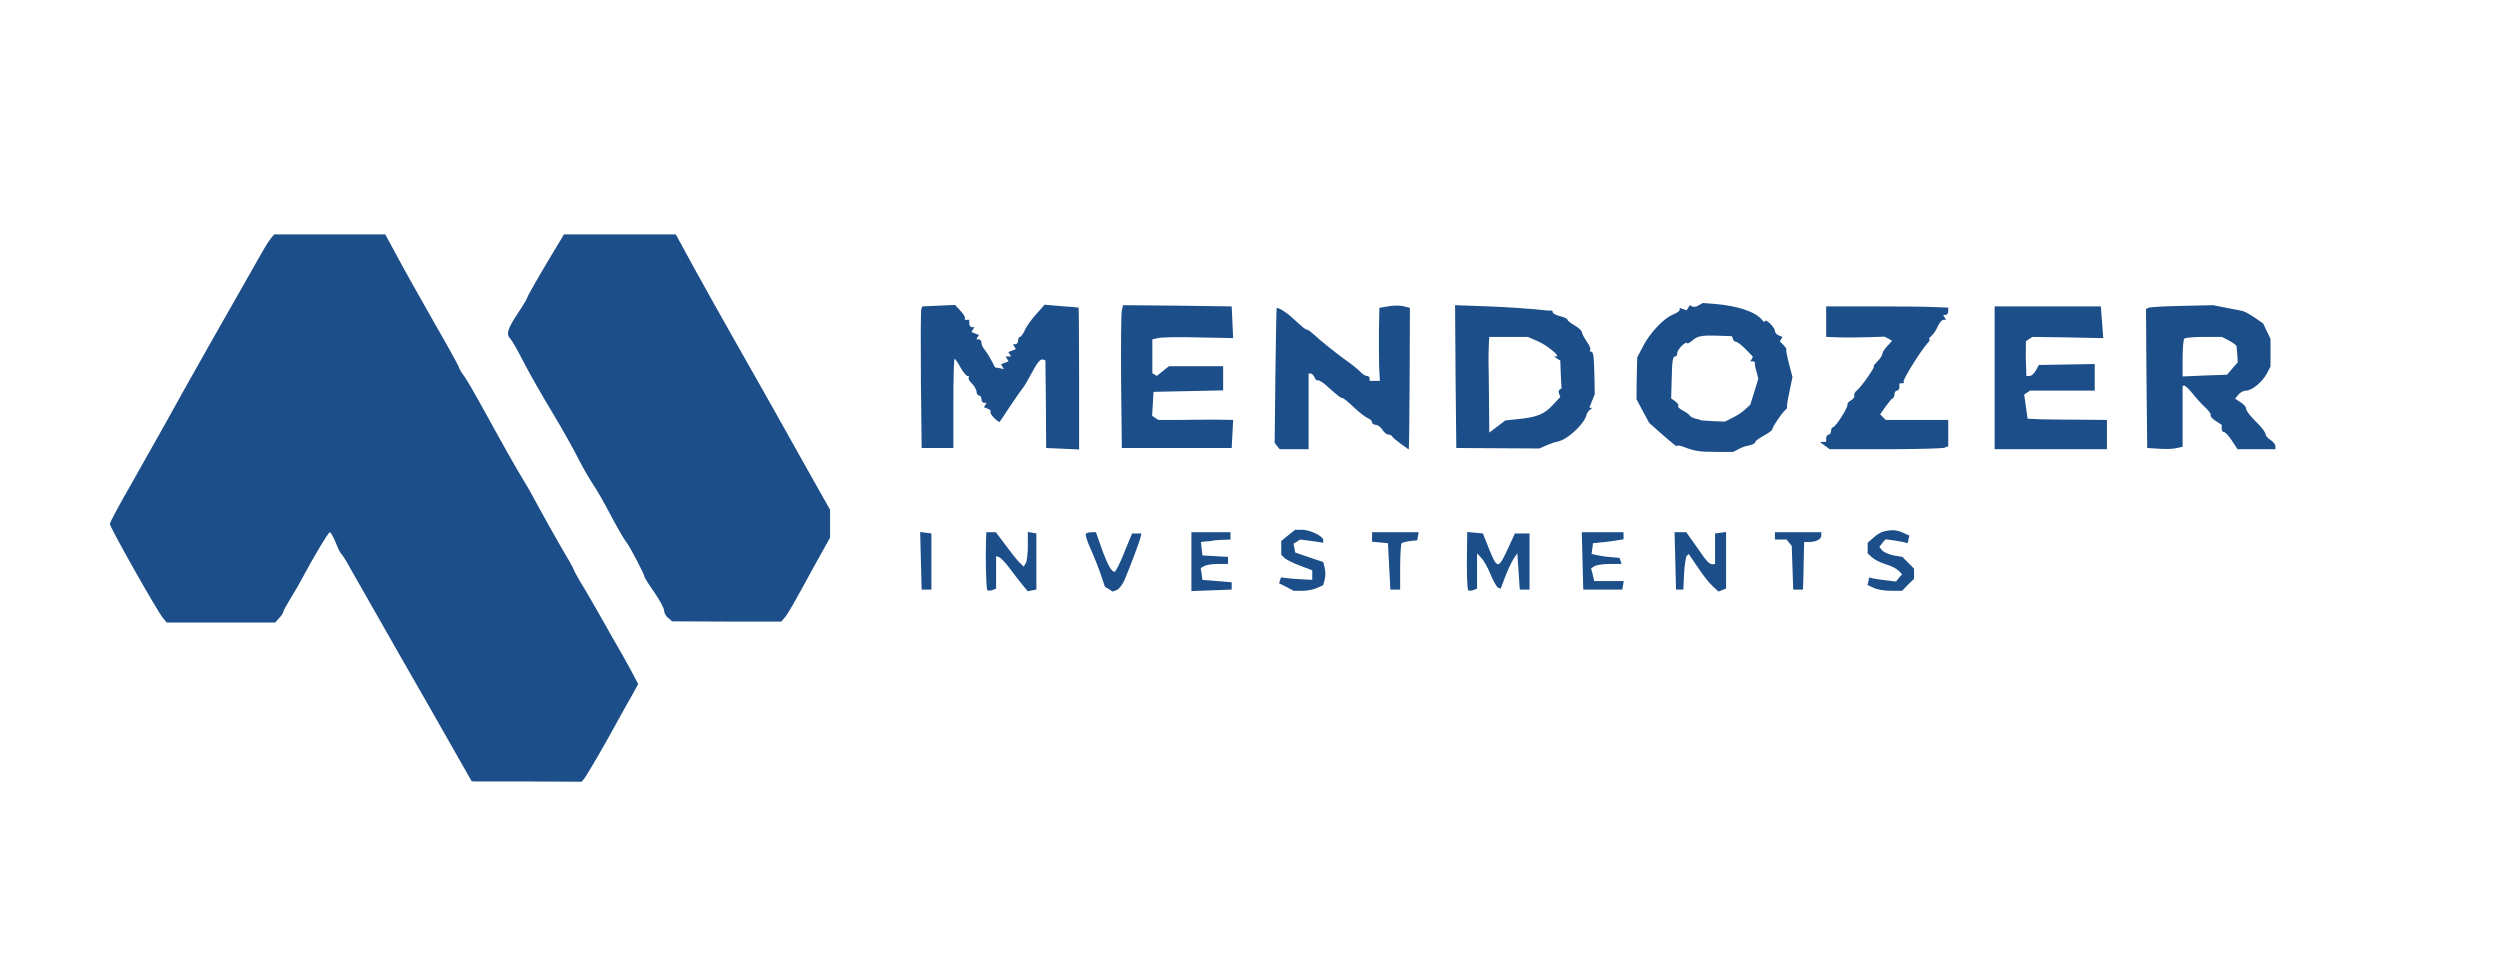
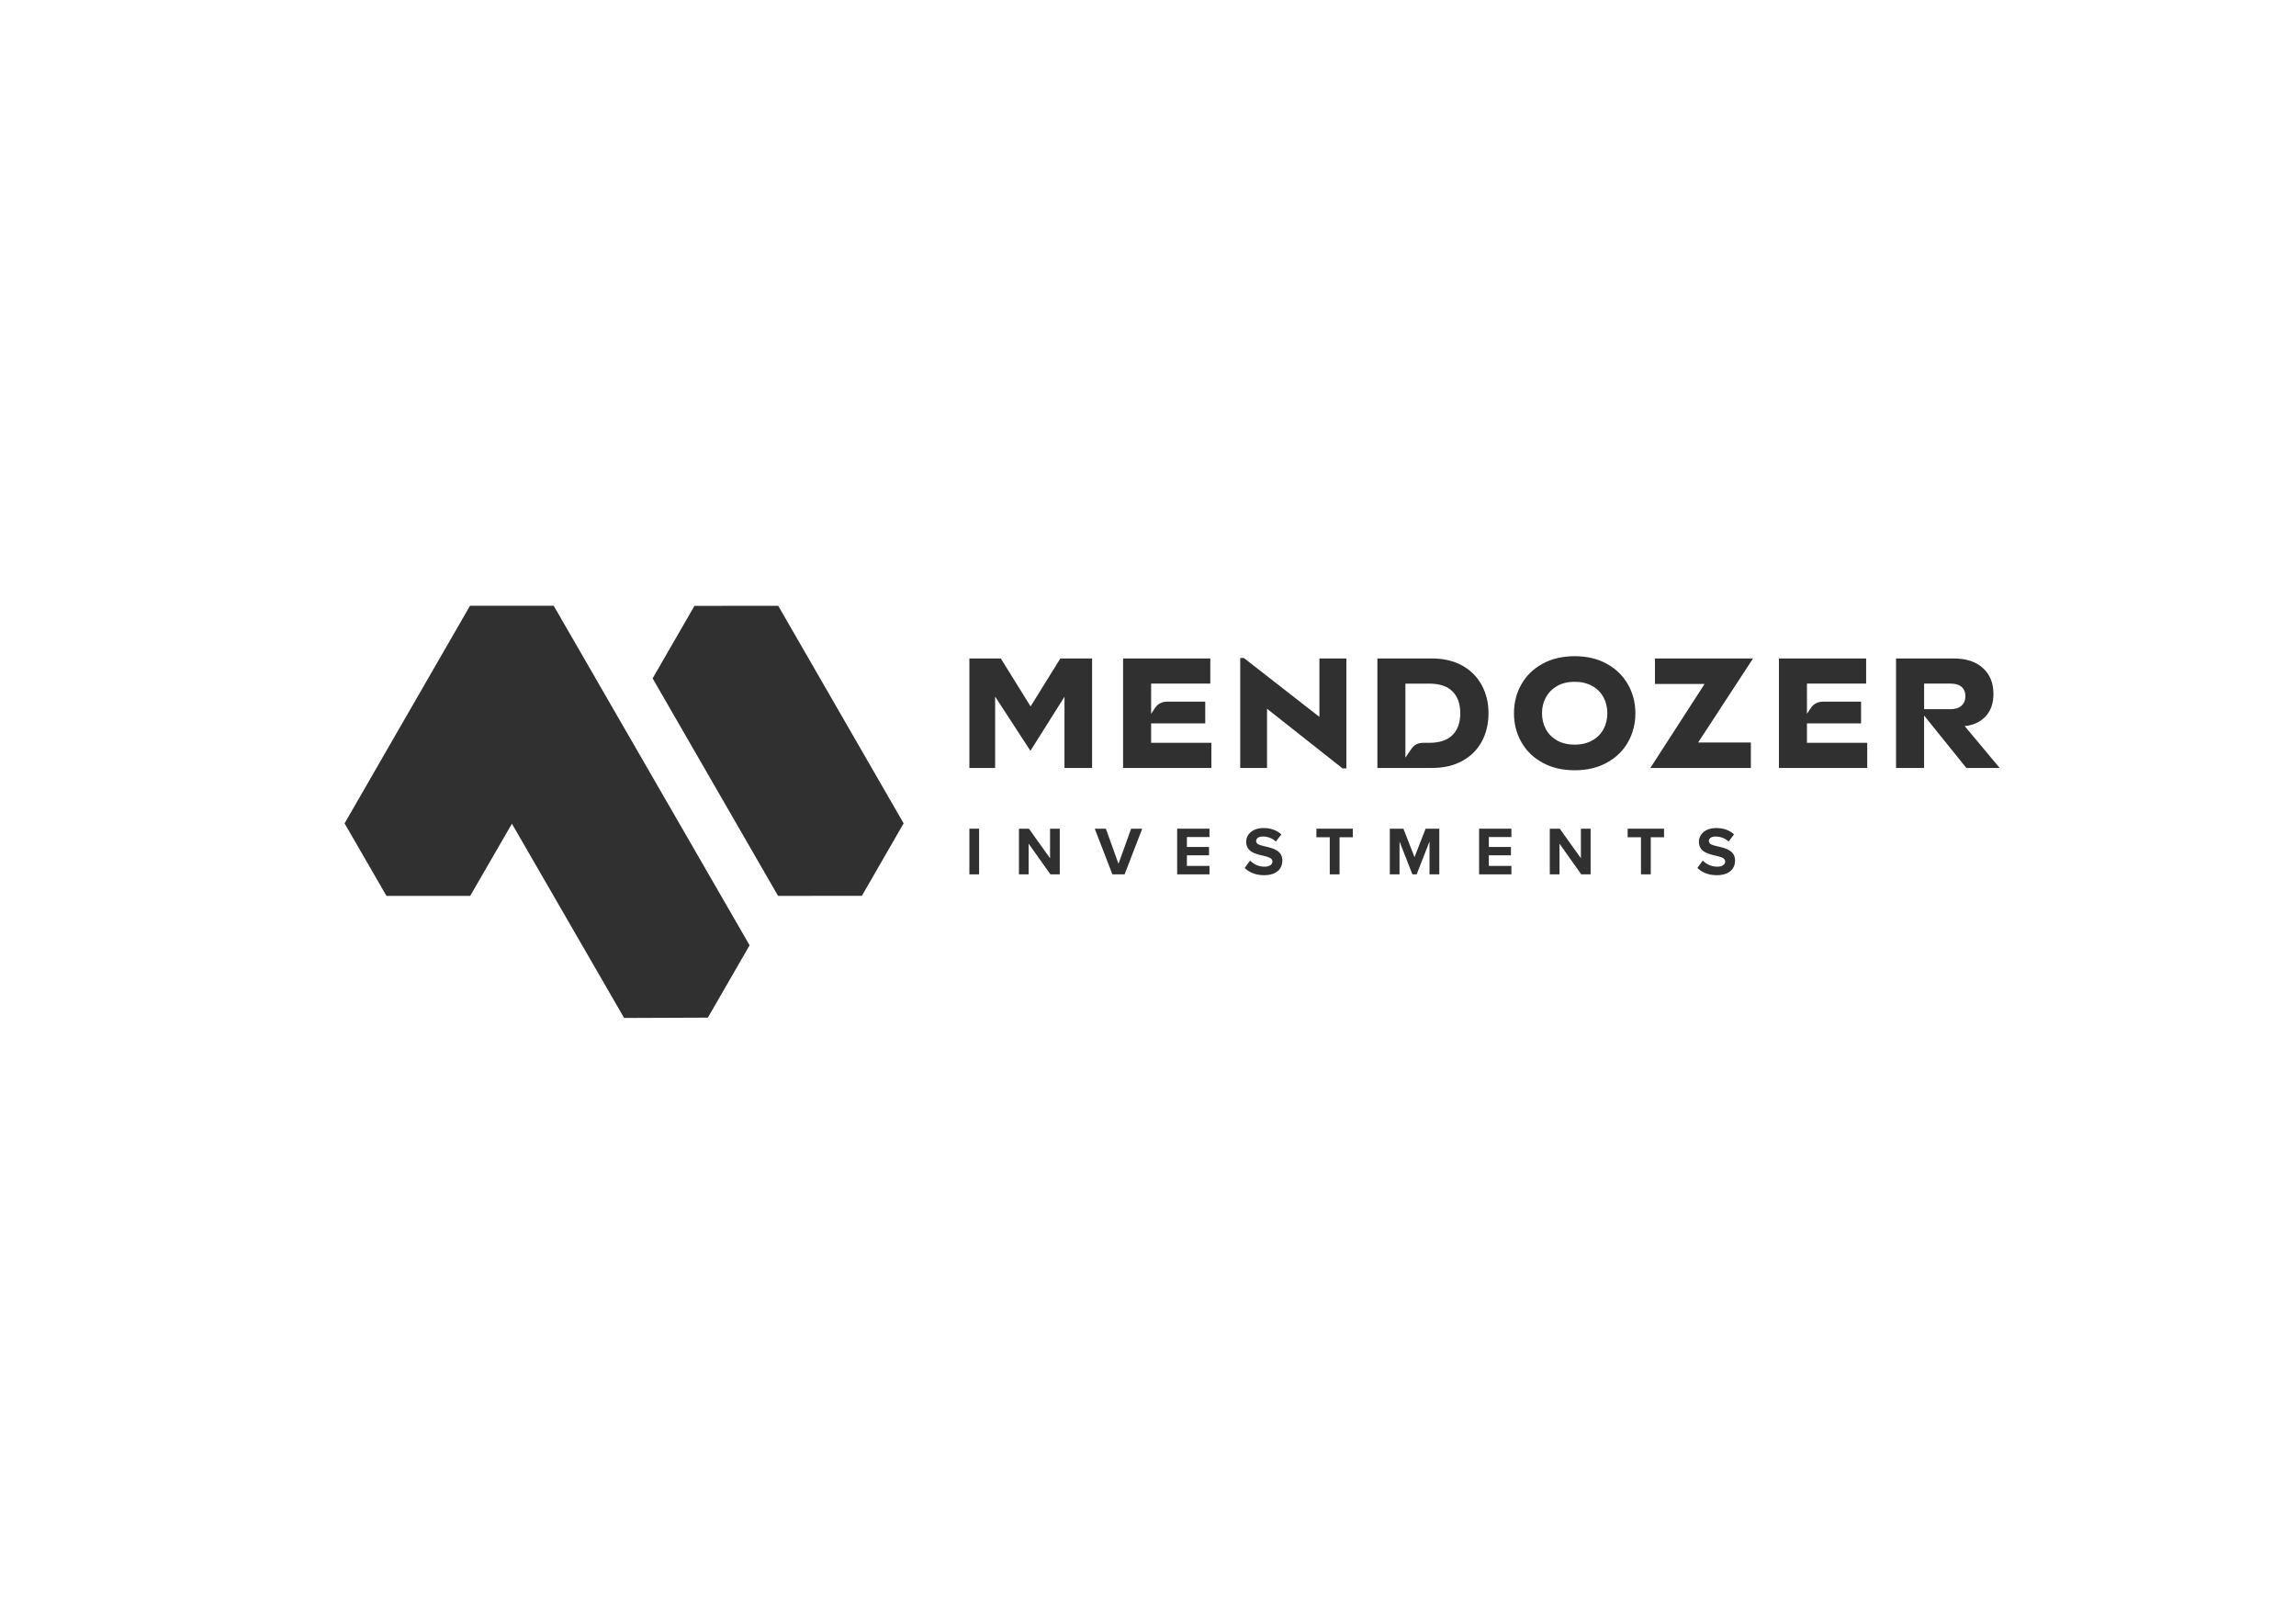
- <svg xmlns="http://www.w3.org/2000/svg" viewBox="0 0 1024 401" width="1024" height="401">
-   <g fill="#1C4E89" stroke="none">
-     <g transform="translate(0,401) scale(0.1,-0.1)">
-       <path d="M1109 3033 c-8 -10 -20 -29 -28 -43 -122 -213 -353 -621 -401 -710 -26 -47 -88 -157 -138 -245 -51 -88 -92 -165 -92 -171 0 -14 196 -361 218 -386 l15 -18 222 0 222 0 16 18 c10 10 17 22 17 25 0 4 12 26 26 49 14 23 37 61 50 86 48 90 109 192 115 192 4 0 14 -19 24 -42 9 -24 20 -45 24 -48 4 -3 21 -30 37 -60 17 -30 100 -176 185 -325 85 -148 190 -332 233 -408 l78 -137 17 -1 c9 0 110 0 225 0 l208 -1 8 9 c9 8 96 158 147 253 17 30 41 74 54 96 l23 42 -12 23 c-6 13 -31 58 -54 99 -24 41 -57 99 -73 128 -17 30 -51 90 -77 134 -27 43 -48 82 -48 85 0 3 -24 46 -54 96 -29 51 -69 121 -88 157 -19 36 -48 88 -65 115 -28 46 -73 125 -178 316 -23 42 -51 90 -63 107 -12 16 -22 33 -22 37 0 4 -47 89 -104 188 -57 100 -125 221 -151 270 l-47 87 -227 0 -228 0 -14 -17z M2297 3028 c-65 -106 -137 -231 -137 -236 0 -4 -18 -34 -40 -67 -41 -61 -47 -84 -31 -101 6 -5 28 -43 49 -84 39 -74 61 -114 156 -273 26 -45 62 -109 78 -142 17 -33 43 -78 58 -100 15 -22 48 -80 74 -130 26 -49 54 -97 61 -105 13 -15 75 -133 75 -143 0 -3 18 -32 40 -63 22 -32 40 -65 40 -74 0 -10 7 -24 17 -31 l16 -14 224 -1 223 0 13 15 c15 17 35 53 128 223 l59 106 0 57 0 57 -97 172 c-53 94 -107 191 -121 216 -49 87 -60 107 -164 290 -58 102 -138 245 -178 318 l-72 132 -229 0 -229 0 -13 -22z" />
-     </g>
-     <g transform="translate(0,401) scale(0.1,-0.1)">
-       <path d="M6957 2759 c-9 -6 -21 -8 -26 -4 l-10 5 -6 -11 -7 -10 -14 5 -14 5 0 -8 c0 -5 -13 -14 -29 -20 -38 -16 -94 -76 -122 -131 l-23 -44 -2 -86 -1 -85 26 -49 26 -48 45 -40 c58 -51 70 -60 70 -54 0 3 12 1 28 -5 44 -17 63 -20 134 -20 l67 0 18 9 c10 6 23 11 28 13 6 1 18 4 28 7 9 2 17 8 17 12 0 4 16 15 35 26 19 10 35 22 35 27 0 9 41 69 53 78 5 3 8 9 7 13 -2 4 3 32 10 64 l12 58 -15 57 c-8 31 -13 57 -10 57 2 0 -3 7 -11 16 l-16 16 6 9 5 9 -15 6 c-9 3 -16 12 -16 19 0 14 -40 53 -40 39 0 -5 -6 -2 -13 6 -26 33 -99 57 -192 65 l-50 4 -18 -10z m141 -137 c2 -7 8 -12 13 -12 5 0 23 -14 40 -31 l29 -30 -5 -10 -6 -9 10 0 c6 0 10 -3 9 -7 -1 -5 2 -21 7 -36 l7 -28 -16 -53 -17 -54 -22 -20 c-12 -11 -35 -26 -52 -34 l-30 -15 -50 2 c-27 2 -50 3 -50 4 0 2 -9 4 -19 6 -10 2 -22 8 -25 13 -3 5 -17 15 -29 21 -13 7 -21 15 -18 18 3 3 -2 12 -12 19 l-17 12 2 69 c2 87 4 103 15 103 4 0 8 6 8 13 0 8 9 22 20 32 11 10 20 14 20 10 0 -4 8 -1 18 7 24 22 39 25 106 23 l60 -2 4 -11z M3774 2745 c-3 -6 -3 -136 -2 -290 l3 -280 65 0 65 0 0 183 c0 100 2 182 5 182 3 0 14 -16 24 -35 11 -19 24 -35 29 -35 6 0 8 -3 5 -6 -4 -3 2 -14 13 -25 10 -10 19 -26 19 -34 0 -8 5 -15 10 -15 6 0 10 -7 10 -15 0 -8 5 -15 11 -15 l10 0 -5 -9 -6 -9 16 -6 c9 -4 14 -9 11 -12 -3 -3 4 -15 15 -26 11 -11 21 -18 22 -16 2 1 22 32 46 68 24 36 46 67 49 70 3 3 17 25 30 50 31 58 42 71 54 67 l9 -3 2 -179 1 -180 68 -3 67 -3 0 291 c0 159 -1 290 -2 290 -2 1 -34 3 -71 6 l-68 6 -34 -38 c-19 -21 -41 -51 -47 -66 -7 -15 -16 -28 -20 -28 -5 0 -8 -7 -8 -15 0 -8 -5 -15 -11 -15 l-10 0 6 -10 6 -10 -15 -6 -16 -6 6 -9 5 -9 -11 0 -11 0 6 -10 6 -10 -15 -6 -16 -6 6 -10 6 -10 -18 4 -18 3 -16 30 c-8 16 -21 35 -27 43 -7 7 -13 20 -13 28 0 8 -5 14 -11 14 l-10 0 5 9 6 9 -16 6 -15 6 6 10 6 10 -10 0 c-6 0 -11 7 -11 15 l0 15 -12 0 c-6 0 -9 3 -6 6 3 3 -4 16 -17 30 l-23 25 -67 -3 -67 -3 -4 -10z M4595 2738 c-3 -13 -4 -144 -3 -293 l3 -270 225 0 225 0 3 58 3 57 -63 1 c-35 0 -103 0 -153 -1 l-90 0 -13 8 -13 9 3 49 3 49 143 3 142 3 0 49 0 50 -111 0 -111 0 -25 -20 -25 -20 -9 6 -9 5 0 69 0 70 23 5 c12 4 87 5 165 3 l143 -3 -3 65 -3 65 -222 3 -223 2 -5 -22z M5673 2753 l-23 -4 -2 -97 c0 -53 0 -121 1 -149 l3 -53 -21 0 -21 0 0 10 c0 6 -5 10 -11 10 -7 0 -19 8 -28 18 -9 9 -32 28 -52 42 -40 28 -112 86 -141 113 -10 9 -21 17 -25 17 -6 0 -11 4 -65 53 -23 21 -56 40 -59 34 -1 -1 -3 -125 -5 -276 l-3 -275 10 -13 11 -13 59 0 59 0 0 155 0 155 9 0 c5 0 11 -7 15 -15 3 -8 9 -14 13 -13 4 2 18 -6 31 -17 54 -48 62 -55 70 -55 4 0 26 -17 47 -38 22 -21 48 -41 58 -45 9 -3 17 -11 17 -17 0 -5 7 -10 15 -10 8 0 20 -9 27 -20 7 -11 18 -20 25 -20 6 0 13 -3 15 -7 2 -5 18 -18 36 -31 l32 -23 1 18 c1 10 2 140 3 290 l1 272 -20 5 c-22 6 -47 6 -82 -1z M5962 2467 l3 -292 170 -1 170 -1 32 14 c18 7 34 13 35 12 2 0 12 3 23 7 39 16 96 72 103 104 2 8 9 18 15 22 7 4 9 8 5 8 l-8 0 11 28 11 27 -1 65 c-2 92 -4 110 -15 110 -5 0 -6 3 -3 6 4 4 -2 19 -13 34 -11 16 -20 33 -20 38 0 6 -13 19 -30 29 -16 9 -30 20 -30 24 0 4 -13 10 -30 14 -16 4 -30 11 -30 16 0 5 -3 8 -7 7 -5 -1 -33 1 -63 5 -30 3 -117 9 -193 12 l-137 5 2 -293z m333 147 c38 -15 98 -64 80 -64 l-10 0 13 -9 13 -8 2 -57 3 -57 -8 -5 c-4 -3 -5 -10 -2 -17 l5 -13 -28 -30 c-37 -41 -67 -53 -148 -61 l-49 -5 -33 -25 -33 -25 -1 128 c-1 71 -1 143 -2 159 0 17 0 47 1 68 l2 37 79 0 79 0 37 -16z M7480 2693 l0 -63 58 -2 c31 -1 85 0 119 1 l62 2 16 -8 15 -9 -20 -22 c-11 -11 -20 -26 -20 -32 0 -5 -9 -19 -20 -30 -11 -11 -18 -20 -15 -20 8 0 -50 -84 -69 -99 -9 -7 -13 -17 -11 -22 3 -4 -3 -12 -12 -18 -10 -5 -17 -13 -16 -18 4 -11 -49 -93 -59 -93 -4 0 -8 -7 -8 -15 0 -8 -4 -15 -10 -15 -5 0 -10 -7 -10 -15 l0 -15 -12 0 -13 -1 19 -14 20 -15 227 0 c125 0 234 3 243 6 l16 6 0 54 0 54 -128 0 -128 0 -12 12 -11 11 22 31 c12 17 25 33 29 34 4 2 8 10 8 18 0 8 5 14 10 14 6 0 10 7 10 15 l0 15 12 0 c6 0 9 3 5 6 -5 6 67 123 97 157 9 9 13 17 9 17 -5 0 -1 6 7 13 8 7 21 24 27 40 7 15 17 27 23 27 l11 0 -6 10 -6 10 10 0 c6 0 11 7 11 15 l0 15 -52 2 c-29 2 -142 3 -250 3 l-198 0 0 -62z M8170 2463 l0 -293 230 0 230 0 0 60 0 60 -122 1 c-68 0 -141 1 -163 2 l-40 2 -7 50 -7 49 12 8 12 8 133 0 132 0 0 55 0 54 -115 -2 -114 -2 -12 -22 c-7 -13 -18 -23 -26 -23 l-13 0 -1 33 c-1 17 -2 49 -1 71 l0 38 13 9 14 9 145 -2 145 -3 -5 65 -5 65 -217 0 -218 0 0 -292z M8799 2749 l-9 -5 2 -285 3 -284 49 -3 c27 -2 60 -1 73 3 l23 5 0 125 0 125 8 0 c4 0 18 -14 32 -31 14 -18 37 -43 52 -57 15 -14 25 -28 23 -32 -3 -4 6 -15 20 -24 l25 -16 0 -15 c0 -8 4 -15 10 -15 5 0 20 -16 32 -35 l23 -35 78 0 77 0 0 13 c0 7 -9 18 -20 25 -11 7 -20 17 -20 23 0 6 -12 23 -27 39 -38 37 -53 57 -53 68 0 5 -10 16 -22 24 l-23 15 14 17 c7 9 21 16 31 16 24 0 67 36 85 70 l15 29 0 56 0 57 -15 31 -15 32 -36 25 c-20 13 -41 25 -48 26 -6 2 -36 7 -66 13 l-55 11 -128 -3 c-71 -1 -133 -5 -138 -8z m331 -134 c17 -9 30 -19 31 -23 0 -4 2 -20 3 -36 l2 -30 -22 -25 -22 -26 -91 -3 -91 -4 0 74 c0 41 3 78 7 81 3 4 40 7 80 7 l74 0 29 -15z" />
-     </g>
-     <g transform="translate(0,401) scale(0.1,-0.1)">
-       <path d="M5276 1817 l-28 -23 0 -28 0 -28 13 -13 c8 -8 37 -22 64 -32 l50 -19 0 -19 0 -20 -40 2 c-22 1 -51 3 -64 5 l-24 3 -4 -12 -4 -12 30 -15 30 -16 35 0 c19 0 47 5 61 12 l25 11 6 24 c4 13 3 34 0 47 l-6 24 -57 19 -58 20 -3 18 -4 18 14 8 13 9 48 -6 47 -7 0 11 c0 16 -54 42 -87 42 l-28 0 -29 -23z M7715 1833 c-11 -3 -30 -14 -42 -26 l-23 -20 0 -22 0 -22 19 -17 c10 -9 35 -21 54 -27 20 -5 43 -17 52 -25 l16 -16 -13 -15 -12 -15 -41 5 c-22 2 -46 6 -54 8 l-15 4 -3 -16 -4 -15 26 -12 c14 -7 46 -12 71 -12 l45 0 24 25 25 24 0 21 0 21 -24 24 -24 24 -36 6 c-19 4 -40 13 -47 21 l-11 14 12 16 13 15 31 -4 c17 -3 37 -6 45 -8 l15 -4 3 16 4 15 -26 12 c-27 12 -45 13 -80 5z M3772 1713 l3 -118 20 0 20 0 0 115 0 115 -23 3 -23 3 3 -118z M4039 1808 c-3 -83 0 -210 5 -215 3 -3 12 -3 21 0 l15 6 0 67 0 66 13 -4 c6 -3 27 -24 45 -49 18 -24 41 -54 52 -67 l20 -24 17 4 18 3 0 115 0 115 -17 3 -18 3 0 -58 c0 -32 -4 -64 -9 -71 l-8 -13 -17 17 c-10 9 -35 41 -57 71 l-40 53 -19 0 -20 0 -1 -22z M4448 1824 c-4 -3 5 -31 19 -62 14 -31 33 -79 42 -106 l17 -50 16 -9 15 -10 17 6 c9 4 23 21 31 39 20 46 63 160 67 178 l3 15 -19 0 -19 0 -32 -78 c-17 -43 -35 -79 -40 -79 -12 -1 -30 31 -56 105 l-20 57 -18 0 c-10 0 -20 -3 -23 -6z M4880 1710 l0 -121 83 3 82 3 0 15 0 15 -60 5 -60 5 -3 24 -4 24 14 8 c7 5 32 9 56 9 l42 0 0 14 0 15 -52 3 -53 3 -3 28 -3 27 18 2 c10 0 23 2 28 3 6 2 25 3 43 4 l32 1 0 15 0 15 -80 0 -80 0 0 -120z M5620 1811 l0 -20 33 -3 32 -3 5 -95 5 -95 20 0 20 0 0 92 c0 50 3 94 6 98 4 3 20 7 35 9 l29 3 3 17 3 16 -95 0 -96 0 0 -19z M6009 1773 c-2 -98 0 -175 5 -181 3 -2 12 -2 21 1 l15 6 0 73 0 72 18 -20 c10 -10 27 -41 38 -68 11 -27 25 -51 30 -53 l11 -4 18 48 c10 26 25 59 34 73 l16 24 5 -74 5 -75 20 0 20 0 0 115 0 115 -30 0 -30 0 -23 -50 c-45 -99 -48 -99 -83 -13 l-25 63 -32 3 -32 3 -1 -58z M6482 1713 l3 -118 80 0 80 0 3 18 3 17 -60 0 -61 0 -6 26 -7 26 14 9 c8 5 36 9 62 9 l49 0 -4 13 -5 12 -34 3 c-19 1 -44 5 -57 8 l-23 5 3 22 3 22 30 3 c17 1 45 5 63 8 l32 5 0 14 0 15 -85 0 -86 0 3 -117z M6862 1713 l3 -118 15 0 15 0 3 65 c2 36 7 69 11 73 l8 8 36 -53 c19 -29 46 -64 60 -77 l26 -24 15 6 16 6 0 116 0 116 -22 -3 -23 -3 0 -62 0 -63 -8 -1 c-15 -1 -24 7 -66 69 l-44 62 -24 0 -24 0 3 -117z M7270 1815 l0 -15 24 0 24 0 10 -13 11 -13 3 -90 3 -89 20 0 20 0 2 65 c1 36 2 80 2 98 l1 32 19 0 c30 0 51 11 51 26 l0 14 -95 0 -95 0 0 -15z" />
-     </g>
+ <svg xmlns="http://www.w3.org/2000/svg" id="Layer_1" version="1.1" viewBox="0 0 841.89 595.28">
+   <defs>
+     <style>
+       .st0 {
+         fill: #303030;
+       }
+     </style>
+   </defs>
+   <g>
+     <polygon class="st0" points="228.85 373.2 187.71 301.98 172.41 328.44 141.71 328.45 126.35 301.86 172.34 222.08 203.04 222.09 274.86 346.56 259.56 373.08 228.85 373.2" />
+     <polygon class="st0" points="316.03 328.42 285.3 328.45 239.3 248.7 254.65 222.12 285.36 222.1 331.34 301.85 316.03 328.42" />
+   </g>
+   <g>
+     <path class="st0" d="M355.45,320.55v-16.74h3.56v16.74h-3.56Z" />
+     <path class="st0" d="M385.16,320.55l-7.98-11.24v11.24h-3.56v-16.74h3.66l7.75,10.84v-10.84h3.56v16.74h-3.44Z" />
+     <path class="st0" d="M407.89,320.55l-6.47-16.74h4.07l4.64,12.88,4.62-12.88h4.07l-6.45,16.74h-4.47Z" />
+     <path class="st0" d="M431.64,320.55v-16.74h11.85v3.06h-8.28v3.64h8.11v3.06h-8.11v3.89h8.28v3.09h-11.85Z" />
+     <path class="st0" d="M458.36,315.48c1.18,1.23,3.01,2.26,5.32,2.26,1.96,0,2.91-.93,2.91-1.88,0-1.26-1.46-1.68-3.39-2.13-2.74-.63-6.25-1.38-6.25-5.12,0-2.79,2.41-5.04,6.35-5.04,2.66,0,4.87.8,6.53,2.33l-1.98,2.61c-1.36-1.26-3.16-1.83-4.79-1.83s-2.46.7-2.46,1.71c0,1.13,1.41,1.48,3.34,1.93,2.76.63,6.27,1.46,6.27,5.17,0,3.06-2.18,5.37-6.7,5.37-3.21,0-5.52-1.08-7.1-2.66l1.96-2.71Z" />
+     <path class="st0" d="M487.59,320.55v-13.6h-4.89v-3.14h13.35v3.14h-4.87v13.6h-3.59Z" />
+     <path class="st0" d="M524.17,320.55v-12.05l-4.72,12.05h-1.56l-4.72-12.05v12.05h-3.56v-16.74h4.99l4.07,10.44,4.07-10.44h5.02v16.74h-3.59Z" />
+     <path class="st0" d="M542.35,320.55v-16.74h11.85v3.06h-8.28v3.64h8.11v3.06h-8.11v3.89h8.28v3.09h-11.85Z" />
+     <path class="st0" d="M579.81,320.55l-7.98-11.24v11.24h-3.56v-16.74h3.66l7.75,10.84v-10.84h3.56v16.74h-3.44Z" />
+     <path class="st0" d="M601.71,320.55v-13.6h-4.89v-3.14h13.35v3.14h-4.87v13.6h-3.59Z" />
+     <path class="st0" d="M624.36,315.48c1.18,1.23,3.01,2.26,5.32,2.26,1.96,0,2.91-.93,2.91-1.88,0-1.26-1.46-1.68-3.39-2.13-2.74-.63-6.25-1.38-6.25-5.12,0-2.79,2.41-5.04,6.35-5.04,2.66,0,4.87.8,6.53,2.33l-1.98,2.61c-1.36-1.26-3.16-1.83-4.79-1.83s-2.46.7-2.46,1.71c0,1.13,1.41,1.48,3.34,1.93,2.76.63,6.27,1.46,6.27,5.17,0,3.06-2.18,5.37-6.7,5.37-3.21,0-5.52-1.08-7.1-2.66l1.96-2.71Z" />
+   </g>
+   <g>
+     <path class="st0" d="M355.45,241.41h11.53l10.91,17.58,10.91-17.58h11.64v40.13h-10.12v-26.11l-12.49,19.84-12.94-19.89v26.17h-9.44v-40.13Z" />
+     <path class="st0" d="M411.8,241.41h31.99v9.21h-21.7v11.08l1.47-2.2c1.02-1.51,2.52-2.26,4.52-2.26h13.85v7.97h-19.84v7.12h22.1v9.21h-32.38v-40.13Z" />
+     <path class="st0" d="M454.75,241.24h1.36l27.69,21.59v-21.42h9.89v40.3h-1.41l-27.69-21.87v21.7h-9.83v-40.3Z" />
+     <path class="st0" d="M505.05,241.41h20.06c4.3,0,8,.88,11.11,2.63,3.11,1.75,5.48,4.15,7.12,7.18,1.64,3.03,2.46,6.45,2.46,10.26s-.81,7.28-2.43,10.31c-1.62,3.03-3.99,5.42-7.12,7.15-3.13,1.73-6.84,2.6-11.13,2.6h-20.06v-40.13ZM519.35,272.87c.72-.36,1.56-.54,2.54-.54h2.2c3.77,0,6.6-.95,8.51-2.85,1.9-1.9,2.85-4.57,2.85-8s-.95-6.09-2.85-8c-1.9-1.9-4.74-2.85-8.51-2.85h-8.76v27.13l2.09-3.05c.57-.87,1.21-1.48,1.92-1.84Z" />
+     <path class="st0" d="M565.56,279.59c-3.37-1.86-5.95-4.39-7.74-7.57-1.79-3.18-2.68-6.7-2.68-10.54s.89-7.36,2.68-10.54c1.79-3.18,4.37-5.71,7.74-7.57,3.37-1.87,7.32-2.8,11.84-2.8s8.47.94,11.84,2.83c3.37,1.88,5.95,4.42,7.74,7.6,1.79,3.18,2.68,6.68,2.68,10.48s-.89,7.36-2.68,10.54c-1.79,3.18-4.37,5.71-7.74,7.57-3.37,1.87-7.32,2.8-11.84,2.8s-8.47-.93-11.84-2.8ZM583.81,271.48c1.83-1.02,3.21-2.4,4.15-4.15.94-1.75,1.41-3.7,1.41-5.85s-.47-4.1-1.41-5.85c-.94-1.75-2.33-3.14-4.15-4.15-1.83-1.02-3.97-1.53-6.41-1.53s-4.63.52-6.44,1.55c-1.81,1.04-3.18,2.43-4.13,4.18-.94,1.75-1.41,3.68-1.41,5.79s.47,4.1,1.41,5.85,2.32,3.14,4.13,4.15c1.81,1.02,3.96,1.53,6.44,1.53s4.59-.51,6.41-1.53Z" />
+     <path class="st0" d="M625.04,250.74h-18.2v-9.33h35.95l-20.12,30.8h19.33v9.33h-36.85l19.89-30.8Z" />
+     <path class="st0" d="M652.28,241.41h31.99v9.21h-21.7v11.08l1.47-2.2c1.02-1.51,2.52-2.26,4.52-2.26h13.85v7.97h-19.84v7.12h22.1v9.21h-32.38v-40.13Z" />
+     <path class="st0" d="M695.24,241.41h21.19c4.52,0,8.07,1.17,10.65,3.5,2.58,2.34,3.87,5.5,3.87,9.5,0,3.32-.89,5.98-2.68,8-1.79,2.02-4.15,3.25-7.09,3.7l-.79.06,12.83,15.37h-12.21l-15.49-19.22v19.22h-10.29v-40.13ZM719.26,258.71c.94-.87,1.41-2.02,1.41-3.45s-.46-2.61-1.38-3.42c-.92-.81-2.29-1.22-4.1-1.22h-9.66v9.38h9.66c1.77,0,3.13-.43,4.07-1.3Z" />
  </g>
</svg>
